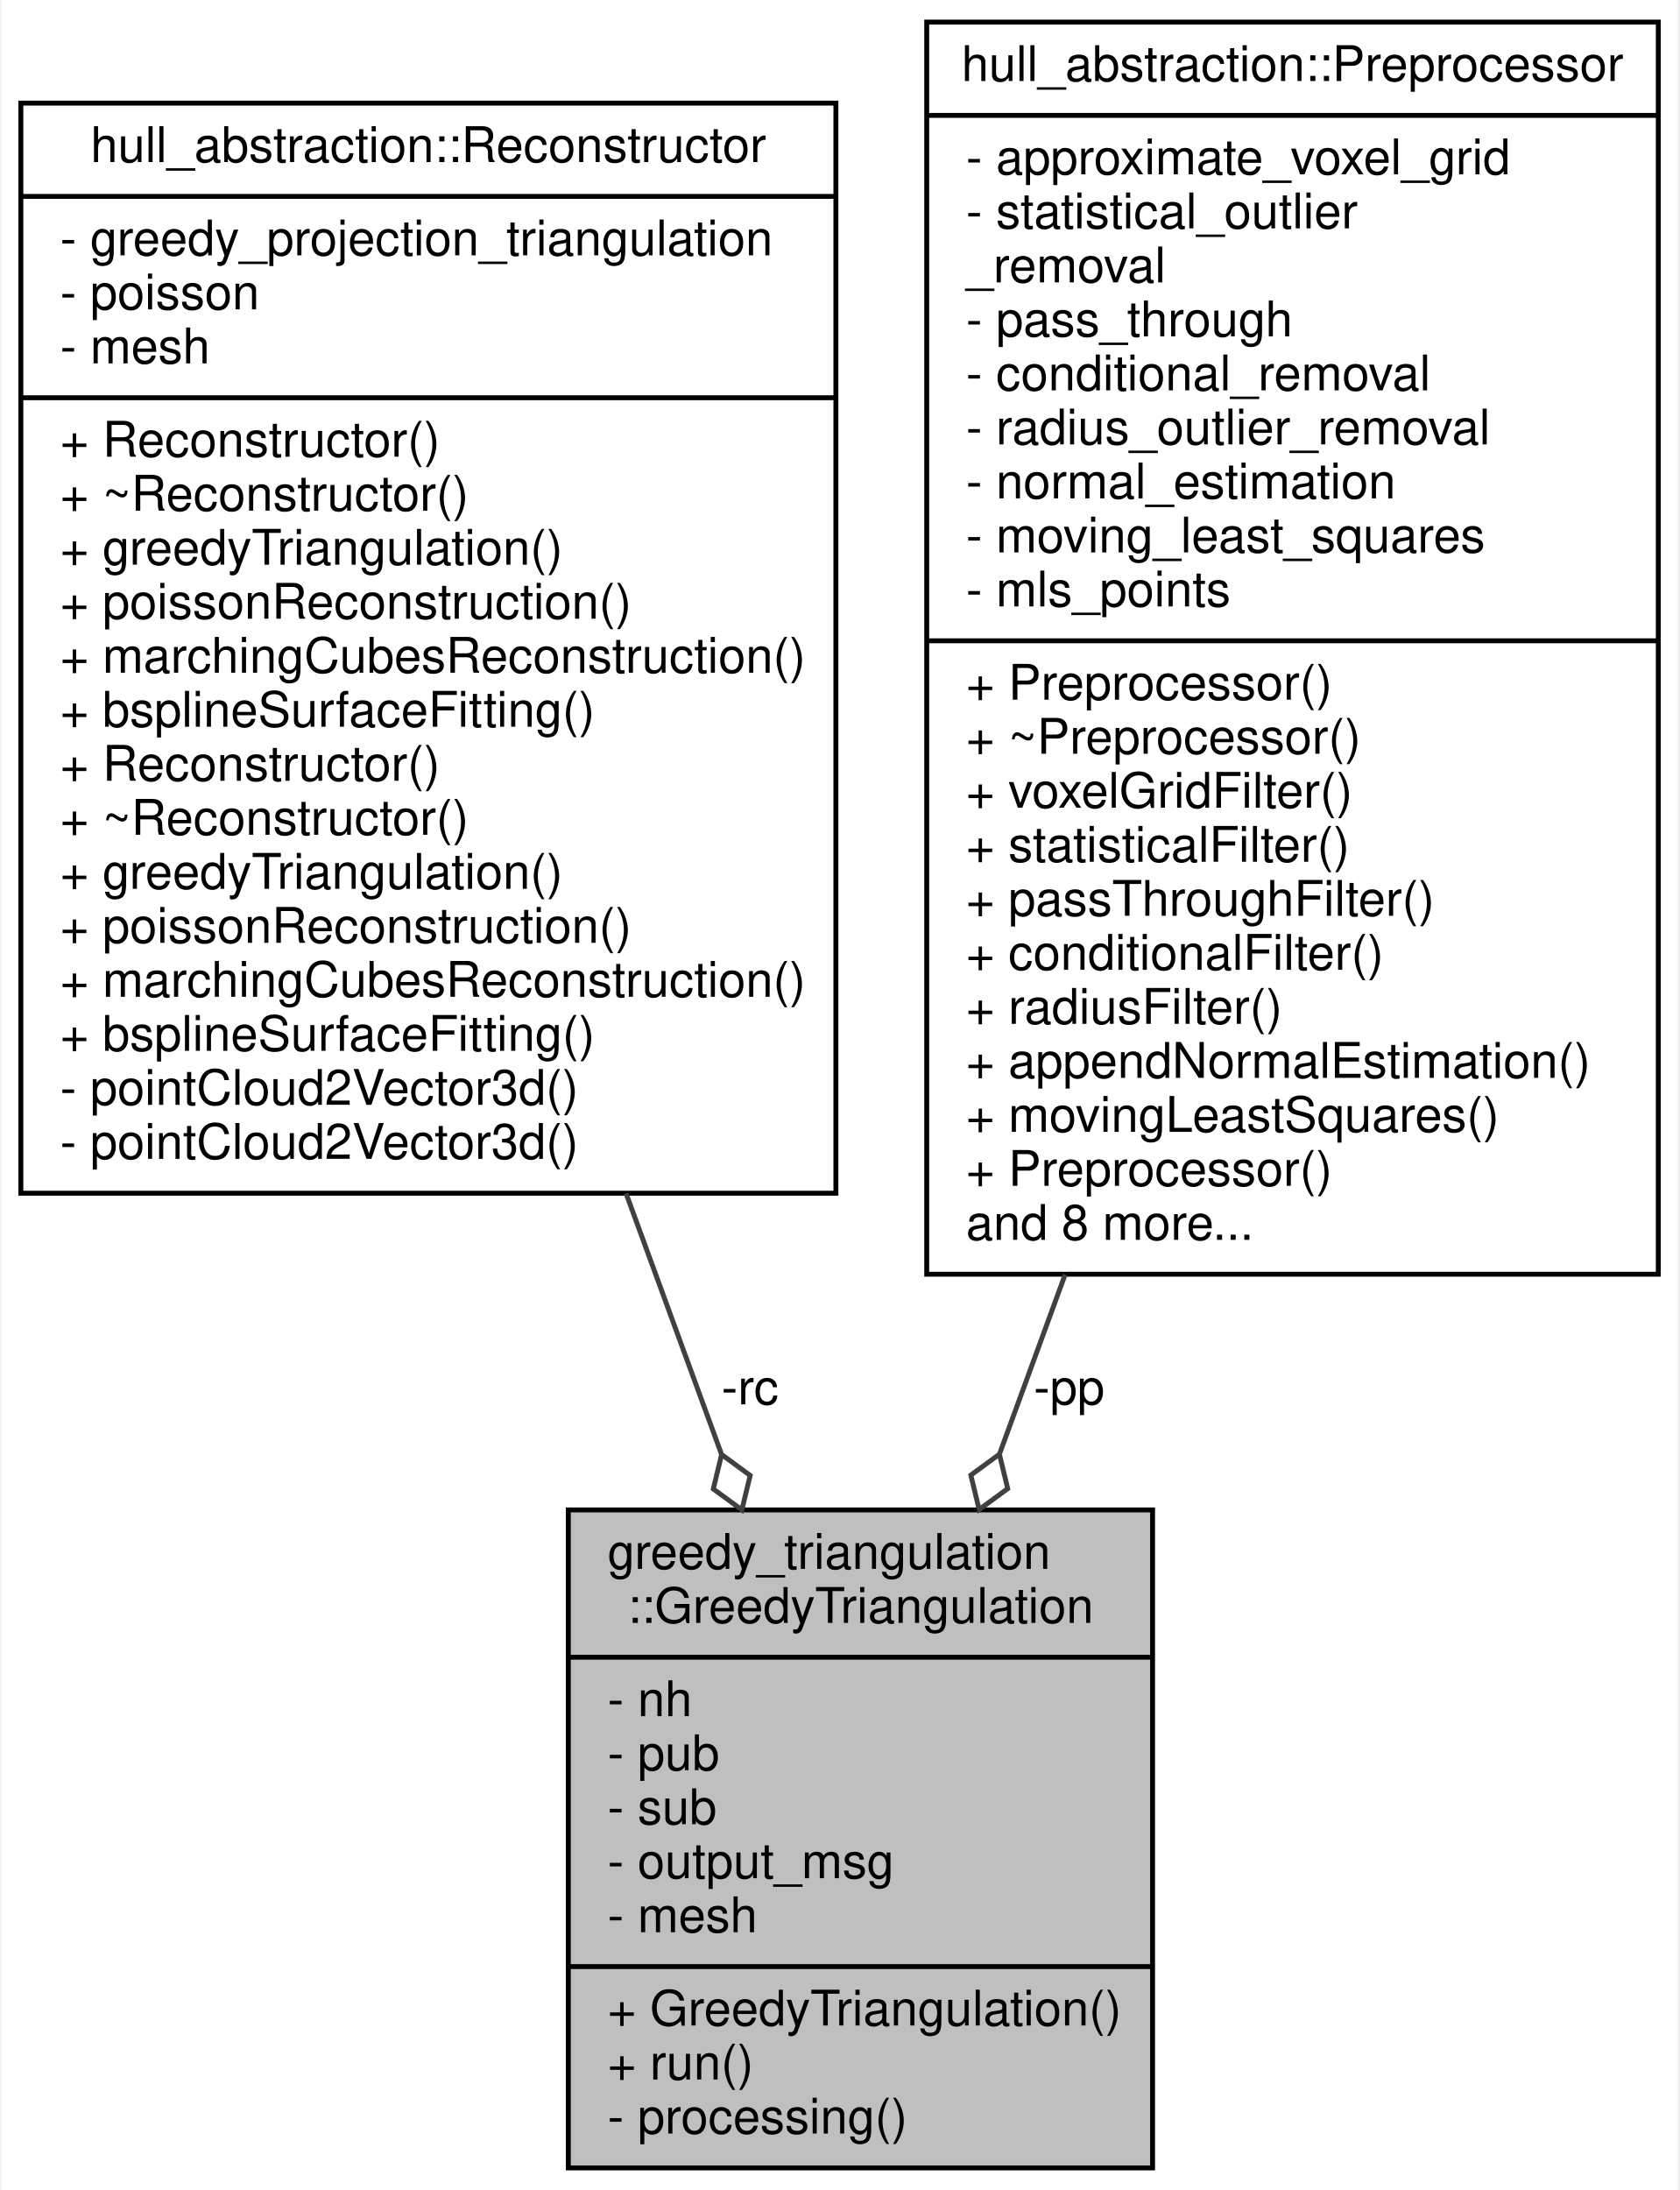
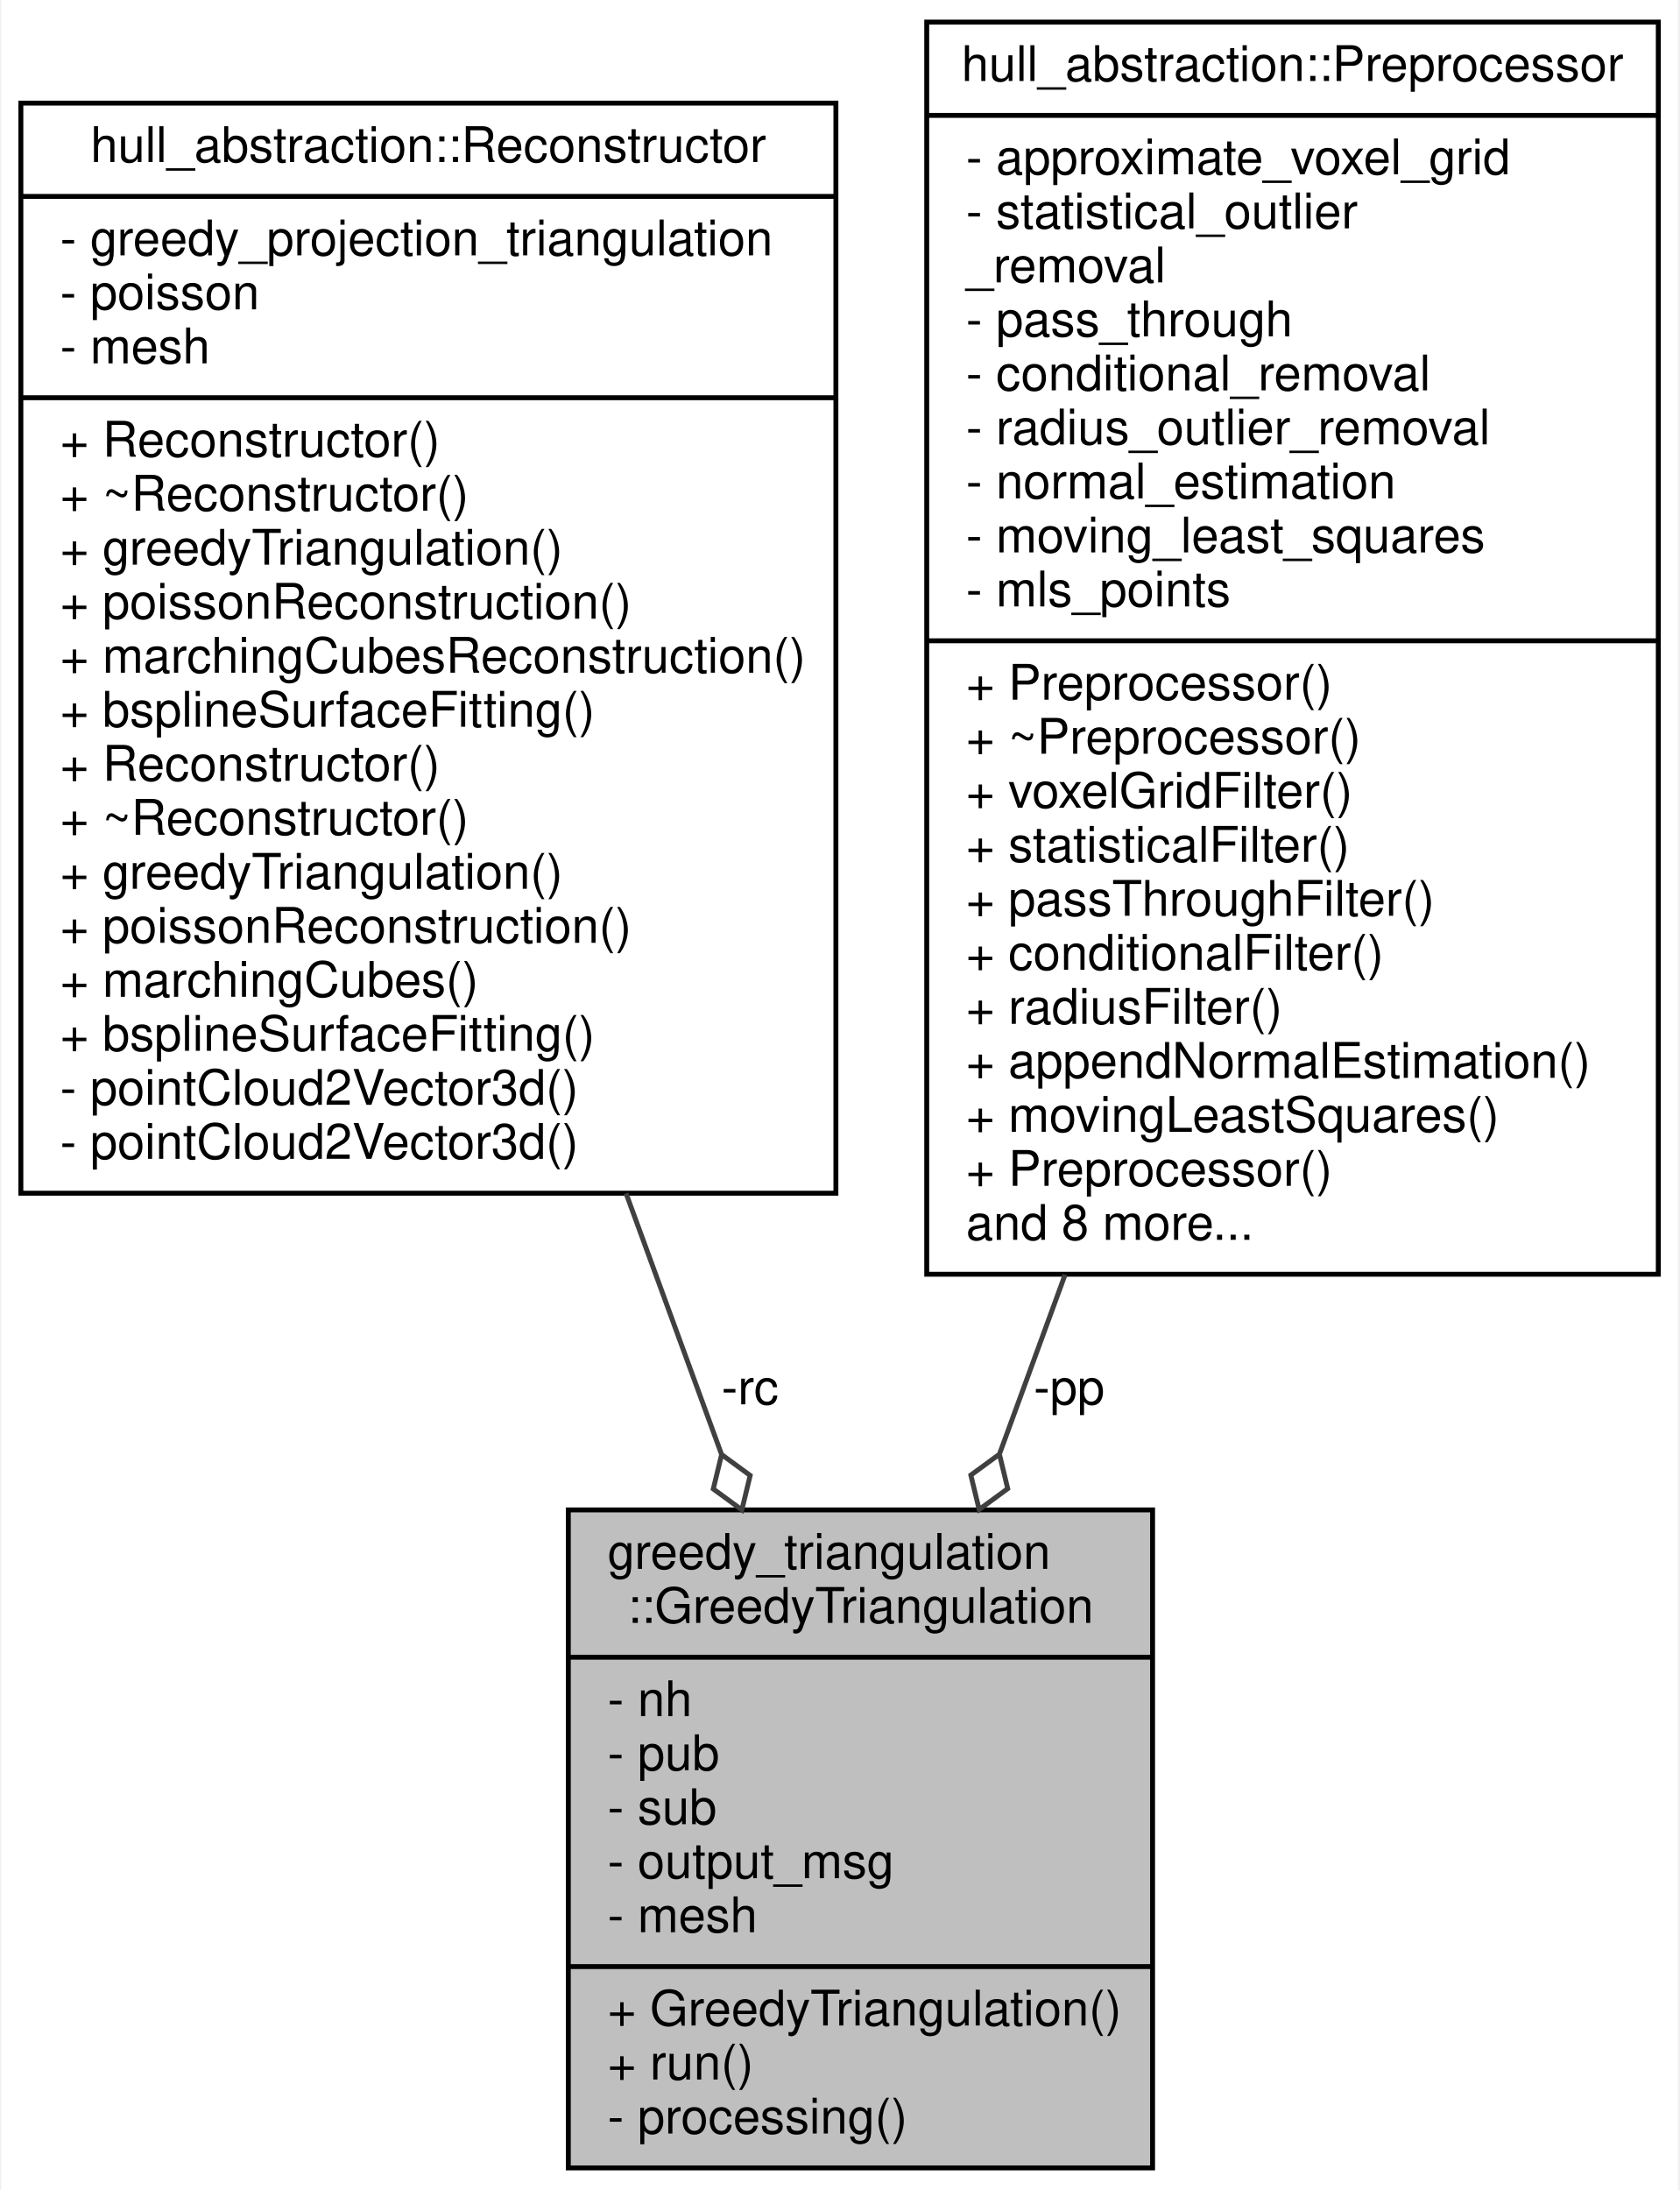
<svg xmlns="http://www.w3.org/2000/svg" xmlns:xlink="http://www.w3.org/1999/xlink" width="342pt" height="446pt" viewBox="0.00 0.00 341.50 446.00">
  <g id="graph0" class="graph" transform="scale(1 1) rotate(0) translate(4 442)">
    <polygon fill="white" stroke="none" points="-4,4 -4,-442 337.5,-442 337.5,4 -4,4" />
    <g id="node1" class="node">
      <polygon fill="#bfbfbf" stroke="black" points="111.5,-0.5 111.5,-134.5 230.5,-134.5 230.5,-0.5 111.5,-0.5" />
      <text text-anchor="start" x="119.5" y="-122.5" font-family="Helvetica,sans-Serif" font-size="10.00">greedy_triangulation</text>
      <text text-anchor="middle" x="171" y="-111.5" font-family="Helvetica,sans-Serif" font-size="10.00">::GreedyTriangulation</text>
      <polyline fill="none" stroke="black" points="111.5,-104.5 230.5,-104.5 " />
      <text text-anchor="start" x="119.5" y="-92.5" font-family="Helvetica,sans-Serif" font-size="10.00">- nh</text>
      <text text-anchor="start" x="119.5" y="-81.5" font-family="Helvetica,sans-Serif" font-size="10.00">- pub</text>
      <text text-anchor="start" x="119.5" y="-70.5" font-family="Helvetica,sans-Serif" font-size="10.00">- sub</text>
      <text text-anchor="start" x="119.5" y="-59.5" font-family="Helvetica,sans-Serif" font-size="10.00">- output_msg</text>
      <text text-anchor="start" x="119.5" y="-48.5" font-family="Helvetica,sans-Serif" font-size="10.00">- mesh</text>
      <polyline fill="none" stroke="black" points="111.5,-41.5 230.5,-41.5 " />
      <text text-anchor="start" x="119.5" y="-29.5" font-family="Helvetica,sans-Serif" font-size="10.00">+ GreedyTriangulation()</text>
      <text text-anchor="start" x="119.5" y="-18.5" font-family="Helvetica,sans-Serif" font-size="10.00">+ run()</text>
      <text text-anchor="start" x="119.5" y="-7.5" font-family="Helvetica,sans-Serif" font-size="10.00">- processing()</text>
    </g>
    <g id="node2" class="node">
      <g id="a_node2">
        <a xlink:href="classhull__abstraction_1_1_reconstructor.html" target="_top" xlink:title="The Reconstructor class. ">
          <polygon fill="white" stroke="black" points="0,-199 0,-421 166,-421 166,-199 0,-199" />
          <text text-anchor="middle" x="83" y="-409" font-family="Helvetica,sans-Serif" font-size="10.00">hull_abstraction::Reconstructor</text>
          <polyline fill="none" stroke="black" points="0,-402 166,-402 " />
          <text text-anchor="start" x="8" y="-390" font-family="Helvetica,sans-Serif" font-size="10.00">- greedy_projection_triangulation</text>
          <text text-anchor="start" x="8" y="-379" font-family="Helvetica,sans-Serif" font-size="10.00">- poisson</text>
          <text text-anchor="start" x="8" y="-368" font-family="Helvetica,sans-Serif" font-size="10.00">- mesh</text>
          <polyline fill="none" stroke="black" points="0,-361 166,-361 " />
          <text text-anchor="start" x="8" y="-349" font-family="Helvetica,sans-Serif" font-size="10.00">+ Reconstructor()</text>
          <text text-anchor="start" x="8" y="-338" font-family="Helvetica,sans-Serif" font-size="10.00">+ ~Reconstructor()</text>
          <text text-anchor="start" x="8" y="-327" font-family="Helvetica,sans-Serif" font-size="10.00">+ greedyTriangulation()</text>
          <text text-anchor="start" x="8" y="-316" font-family="Helvetica,sans-Serif" font-size="10.00">+ poissonReconstruction()</text>
          <text text-anchor="start" x="8" y="-305" font-family="Helvetica,sans-Serif" font-size="10.00">+ marchingCubesReconstruction()</text>
          <text text-anchor="start" x="8" y="-294" font-family="Helvetica,sans-Serif" font-size="10.00">+ bsplineSurfaceFitting()</text>
          <text text-anchor="start" x="8" y="-283" font-family="Helvetica,sans-Serif" font-size="10.00">+ Reconstructor()</text>
          <text text-anchor="start" x="8" y="-272" font-family="Helvetica,sans-Serif" font-size="10.00">+ ~Reconstructor()</text>
          <text text-anchor="start" x="8" y="-261" font-family="Helvetica,sans-Serif" font-size="10.00">+ greedyTriangulation()</text>
          <text text-anchor="start" x="8" y="-250" font-family="Helvetica,sans-Serif" font-size="10.00">+ poissonReconstruction()</text>
-           <text text-anchor="start" x="8" y="-239" font-family="Helvetica,sans-Serif" font-size="10.00">+ marchingCubesReconstruction()</text>
+           <text text-anchor="start" x="8" y="-239" font-family="Helvetica,sans-Serif" font-size="10.00">+ marchingCubes()</text>
          <text text-anchor="start" x="8" y="-228" font-family="Helvetica,sans-Serif" font-size="10.00">+ bsplineSurfaceFitting()</text>
          <text text-anchor="start" x="8" y="-217" font-family="Helvetica,sans-Serif" font-size="10.00">- pointCloud2Vector3d()</text>
          <text text-anchor="start" x="8" y="-206" font-family="Helvetica,sans-Serif" font-size="10.00">- pointCloud2Vector3d()</text>
        </a>
      </g>
    </g>
    <g id="edge1" class="edge">
      <path fill="none" stroke="#404040" d="M123.266,-198.956C129.811,-181.068 136.467,-162.876 142.65,-145.98" />
      <polygon fill="none" stroke="#404040" points="142.723,-145.779 141.029,-138.77 146.847,-134.51 148.541,-141.519 142.723,-145.779" />
      <text text-anchor="middle" x="148.5" y="-156" font-family="Helvetica,sans-Serif" font-size="10.00"> -rc</text>
    </g>
    <g id="node3" class="node">
      <g id="a_node3">
        <a xlink:href="classhull__abstraction_1_1_preprocessor.html" target="_top" xlink:title="The Preprocessor class. ">
          <polygon fill="white" stroke="black" points="184.5,-182.5 184.5,-437.5 333.5,-437.5 333.5,-182.5 184.5,-182.5" />
          <text text-anchor="middle" x="259" y="-425.5" font-family="Helvetica,sans-Serif" font-size="10.00">hull_abstraction::Preprocessor</text>
          <polyline fill="none" stroke="black" points="184.5,-418.5 333.5,-418.5 " />
          <text text-anchor="start" x="192.5" y="-406.5" font-family="Helvetica,sans-Serif" font-size="10.00">- approximate_voxel_grid</text>
          <text text-anchor="start" x="192.5" y="-395.5" font-family="Helvetica,sans-Serif" font-size="10.00">- statistical_outlier</text>
          <text text-anchor="start" x="192.5" y="-384.5" font-family="Helvetica,sans-Serif" font-size="10.00">_removal</text>
          <text text-anchor="start" x="192.5" y="-373.5" font-family="Helvetica,sans-Serif" font-size="10.00">- pass_through</text>
          <text text-anchor="start" x="192.5" y="-362.5" font-family="Helvetica,sans-Serif" font-size="10.00">- conditional_removal</text>
          <text text-anchor="start" x="192.5" y="-351.5" font-family="Helvetica,sans-Serif" font-size="10.00">- radius_outlier_removal</text>
          <text text-anchor="start" x="192.5" y="-340.5" font-family="Helvetica,sans-Serif" font-size="10.00">- normal_estimation</text>
          <text text-anchor="start" x="192.5" y="-329.5" font-family="Helvetica,sans-Serif" font-size="10.00">- moving_least_squares</text>
          <text text-anchor="start" x="192.5" y="-318.5" font-family="Helvetica,sans-Serif" font-size="10.00">- mls_points</text>
          <polyline fill="none" stroke="black" points="184.5,-311.5 333.5,-311.5 " />
          <text text-anchor="start" x="192.5" y="-299.5" font-family="Helvetica,sans-Serif" font-size="10.00">+ Preprocessor()</text>
          <text text-anchor="start" x="192.5" y="-288.5" font-family="Helvetica,sans-Serif" font-size="10.00">+ ~Preprocessor()</text>
          <text text-anchor="start" x="192.5" y="-277.5" font-family="Helvetica,sans-Serif" font-size="10.00">+ voxelGridFilter()</text>
          <text text-anchor="start" x="192.5" y="-266.5" font-family="Helvetica,sans-Serif" font-size="10.00">+ statisticalFilter()</text>
          <text text-anchor="start" x="192.5" y="-255.5" font-family="Helvetica,sans-Serif" font-size="10.00">+ passThroughFilter()</text>
          <text text-anchor="start" x="192.5" y="-244.5" font-family="Helvetica,sans-Serif" font-size="10.00">+ conditionalFilter()</text>
          <text text-anchor="start" x="192.5" y="-233.5" font-family="Helvetica,sans-Serif" font-size="10.00">+ radiusFilter()</text>
          <text text-anchor="start" x="192.5" y="-222.5" font-family="Helvetica,sans-Serif" font-size="10.00">+ appendNormalEstimation()</text>
          <text text-anchor="start" x="192.5" y="-211.5" font-family="Helvetica,sans-Serif" font-size="10.00">+ movingLeastSquares()</text>
          <text text-anchor="start" x="192.5" y="-200.5" font-family="Helvetica,sans-Serif" font-size="10.00">+ Preprocessor()</text>
          <text text-anchor="start" x="192.5" y="-189.5" font-family="Helvetica,sans-Serif" font-size="10.00">and 8 more...</text>
        </a>
      </g>
    </g>
    <g id="edge2" class="edge">
      <path fill="none" stroke="#404040" d="M212.681,-182.411C208.147,-170.02 203.645,-157.719 199.371,-146.035" />
      <polygon fill="none" stroke="#404040" points="199.302,-145.847 193.484,-141.587 195.178,-134.578 200.996,-138.838 199.302,-145.847" />
      <text text-anchor="middle" x="213.5" y="-156" font-family="Helvetica,sans-Serif" font-size="10.00"> -pp</text>
    </g>
  </g>
</svg>
